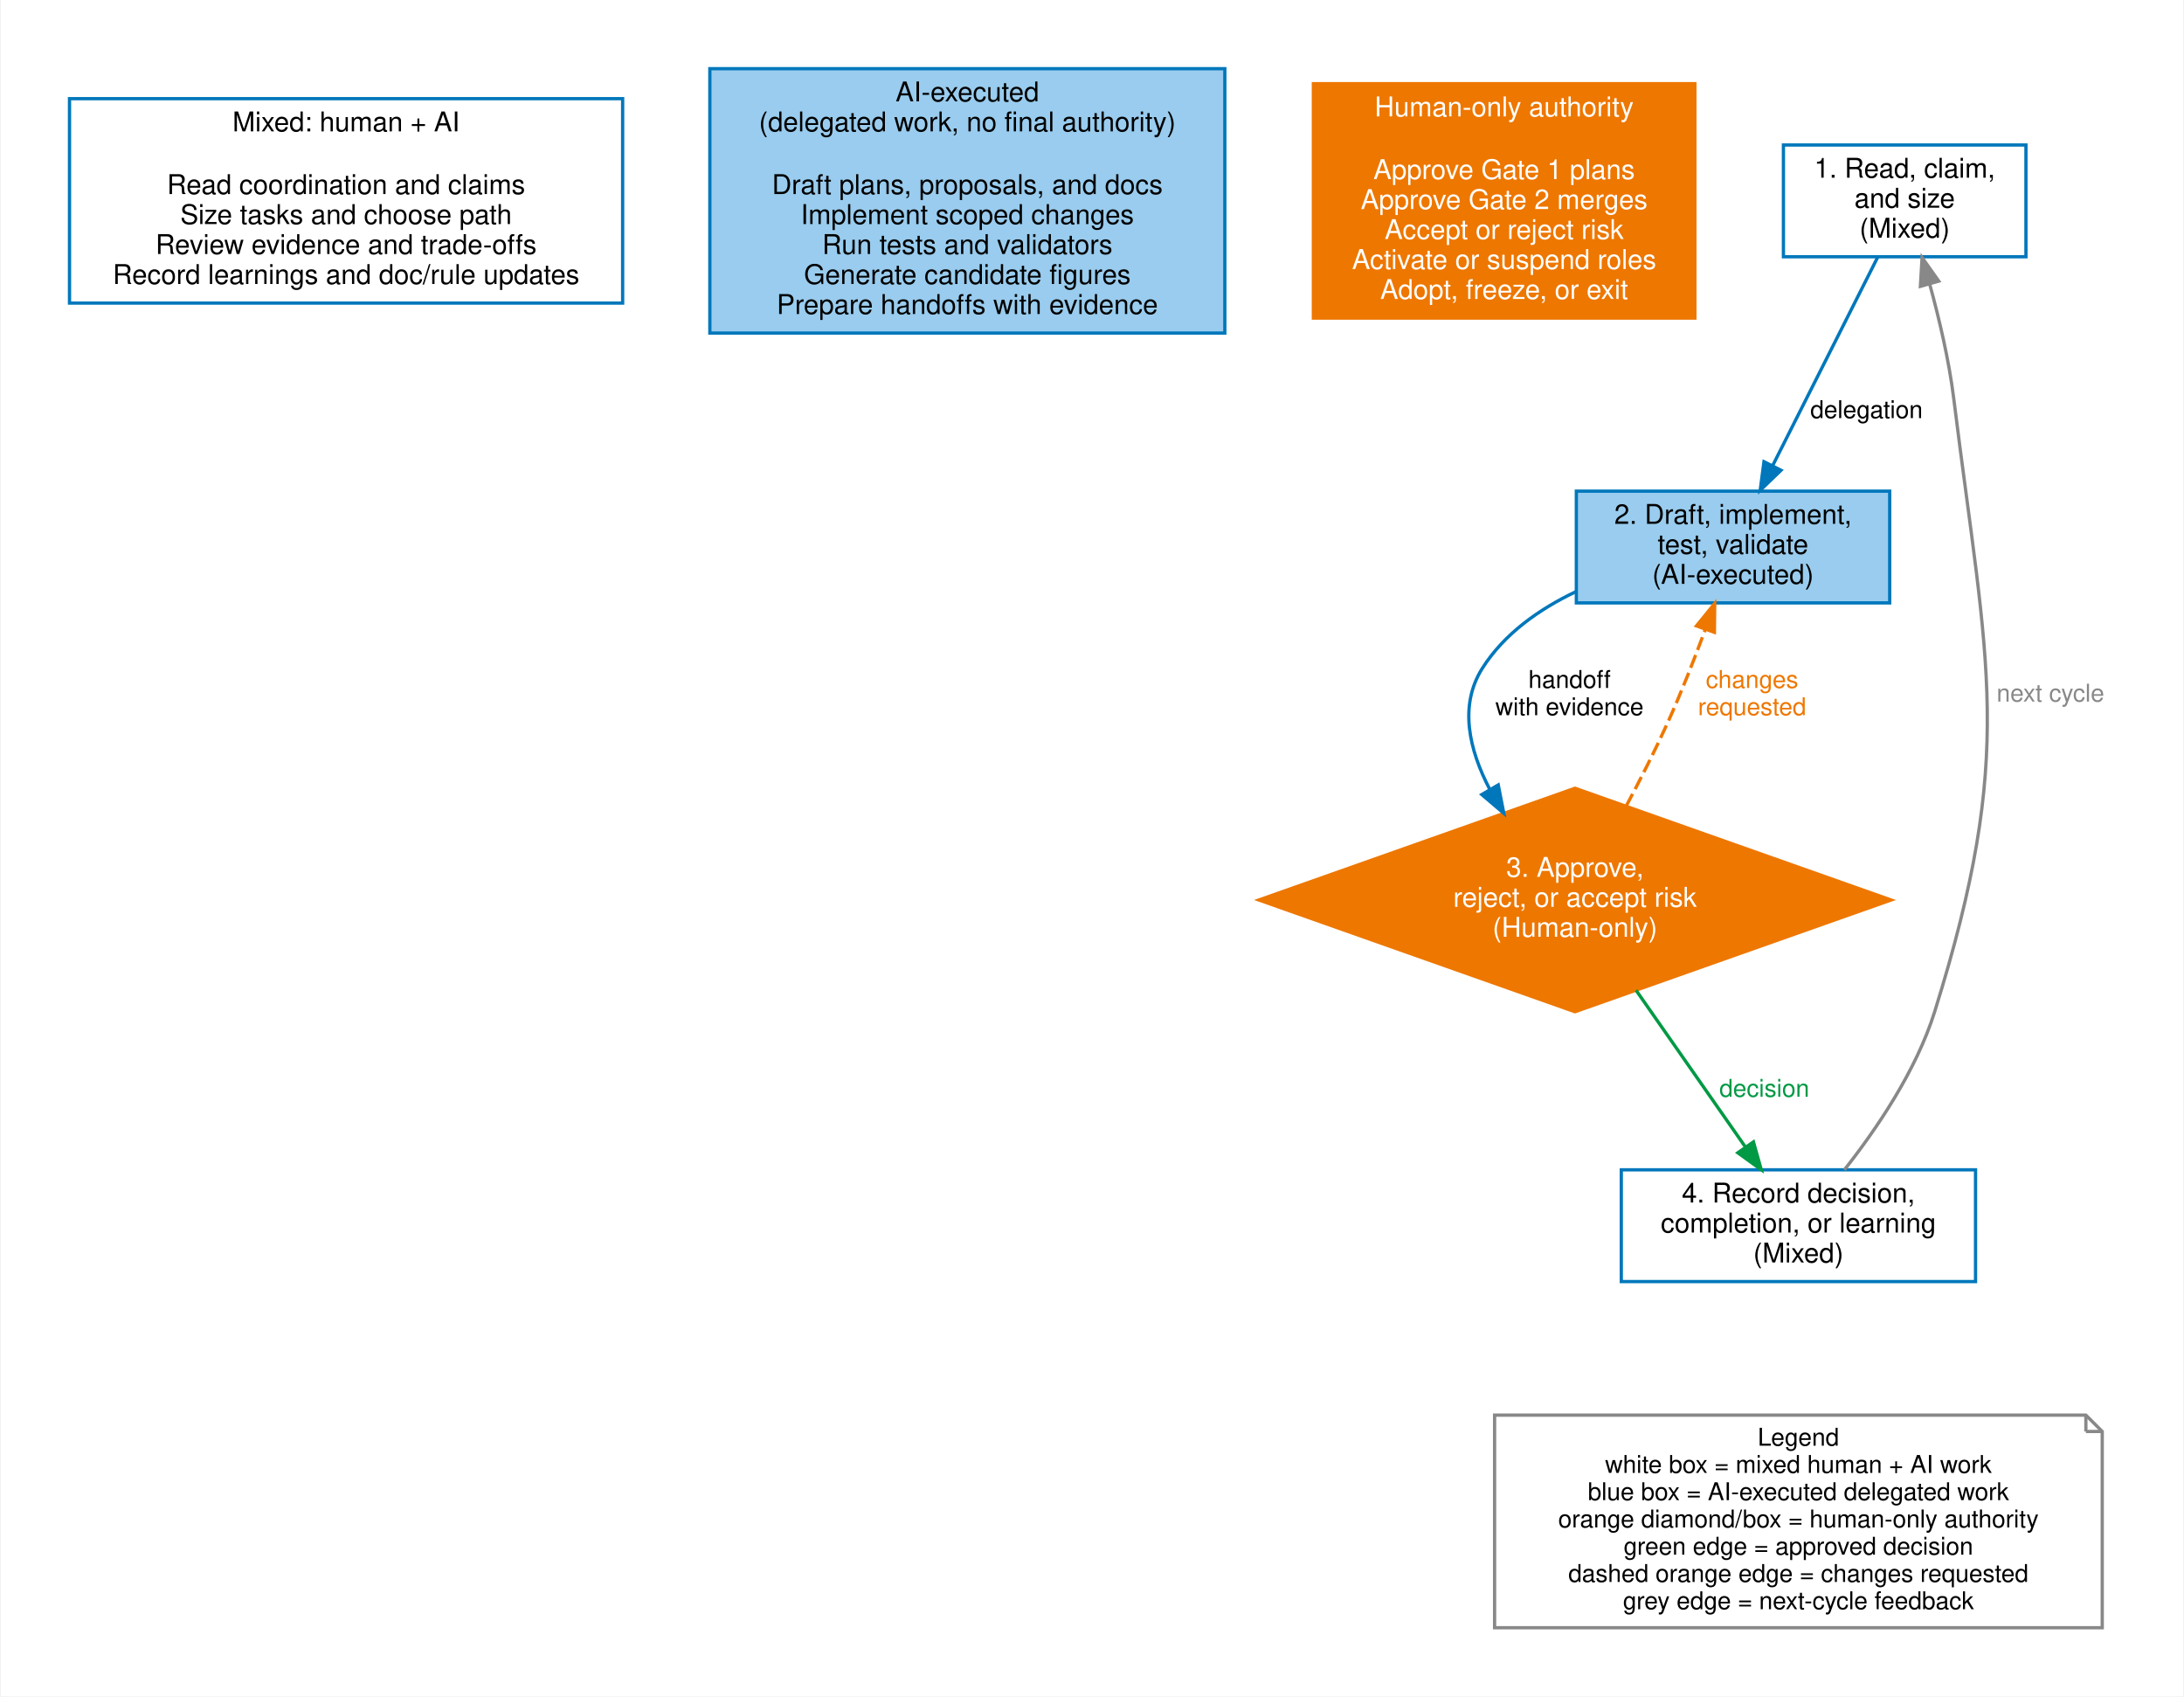
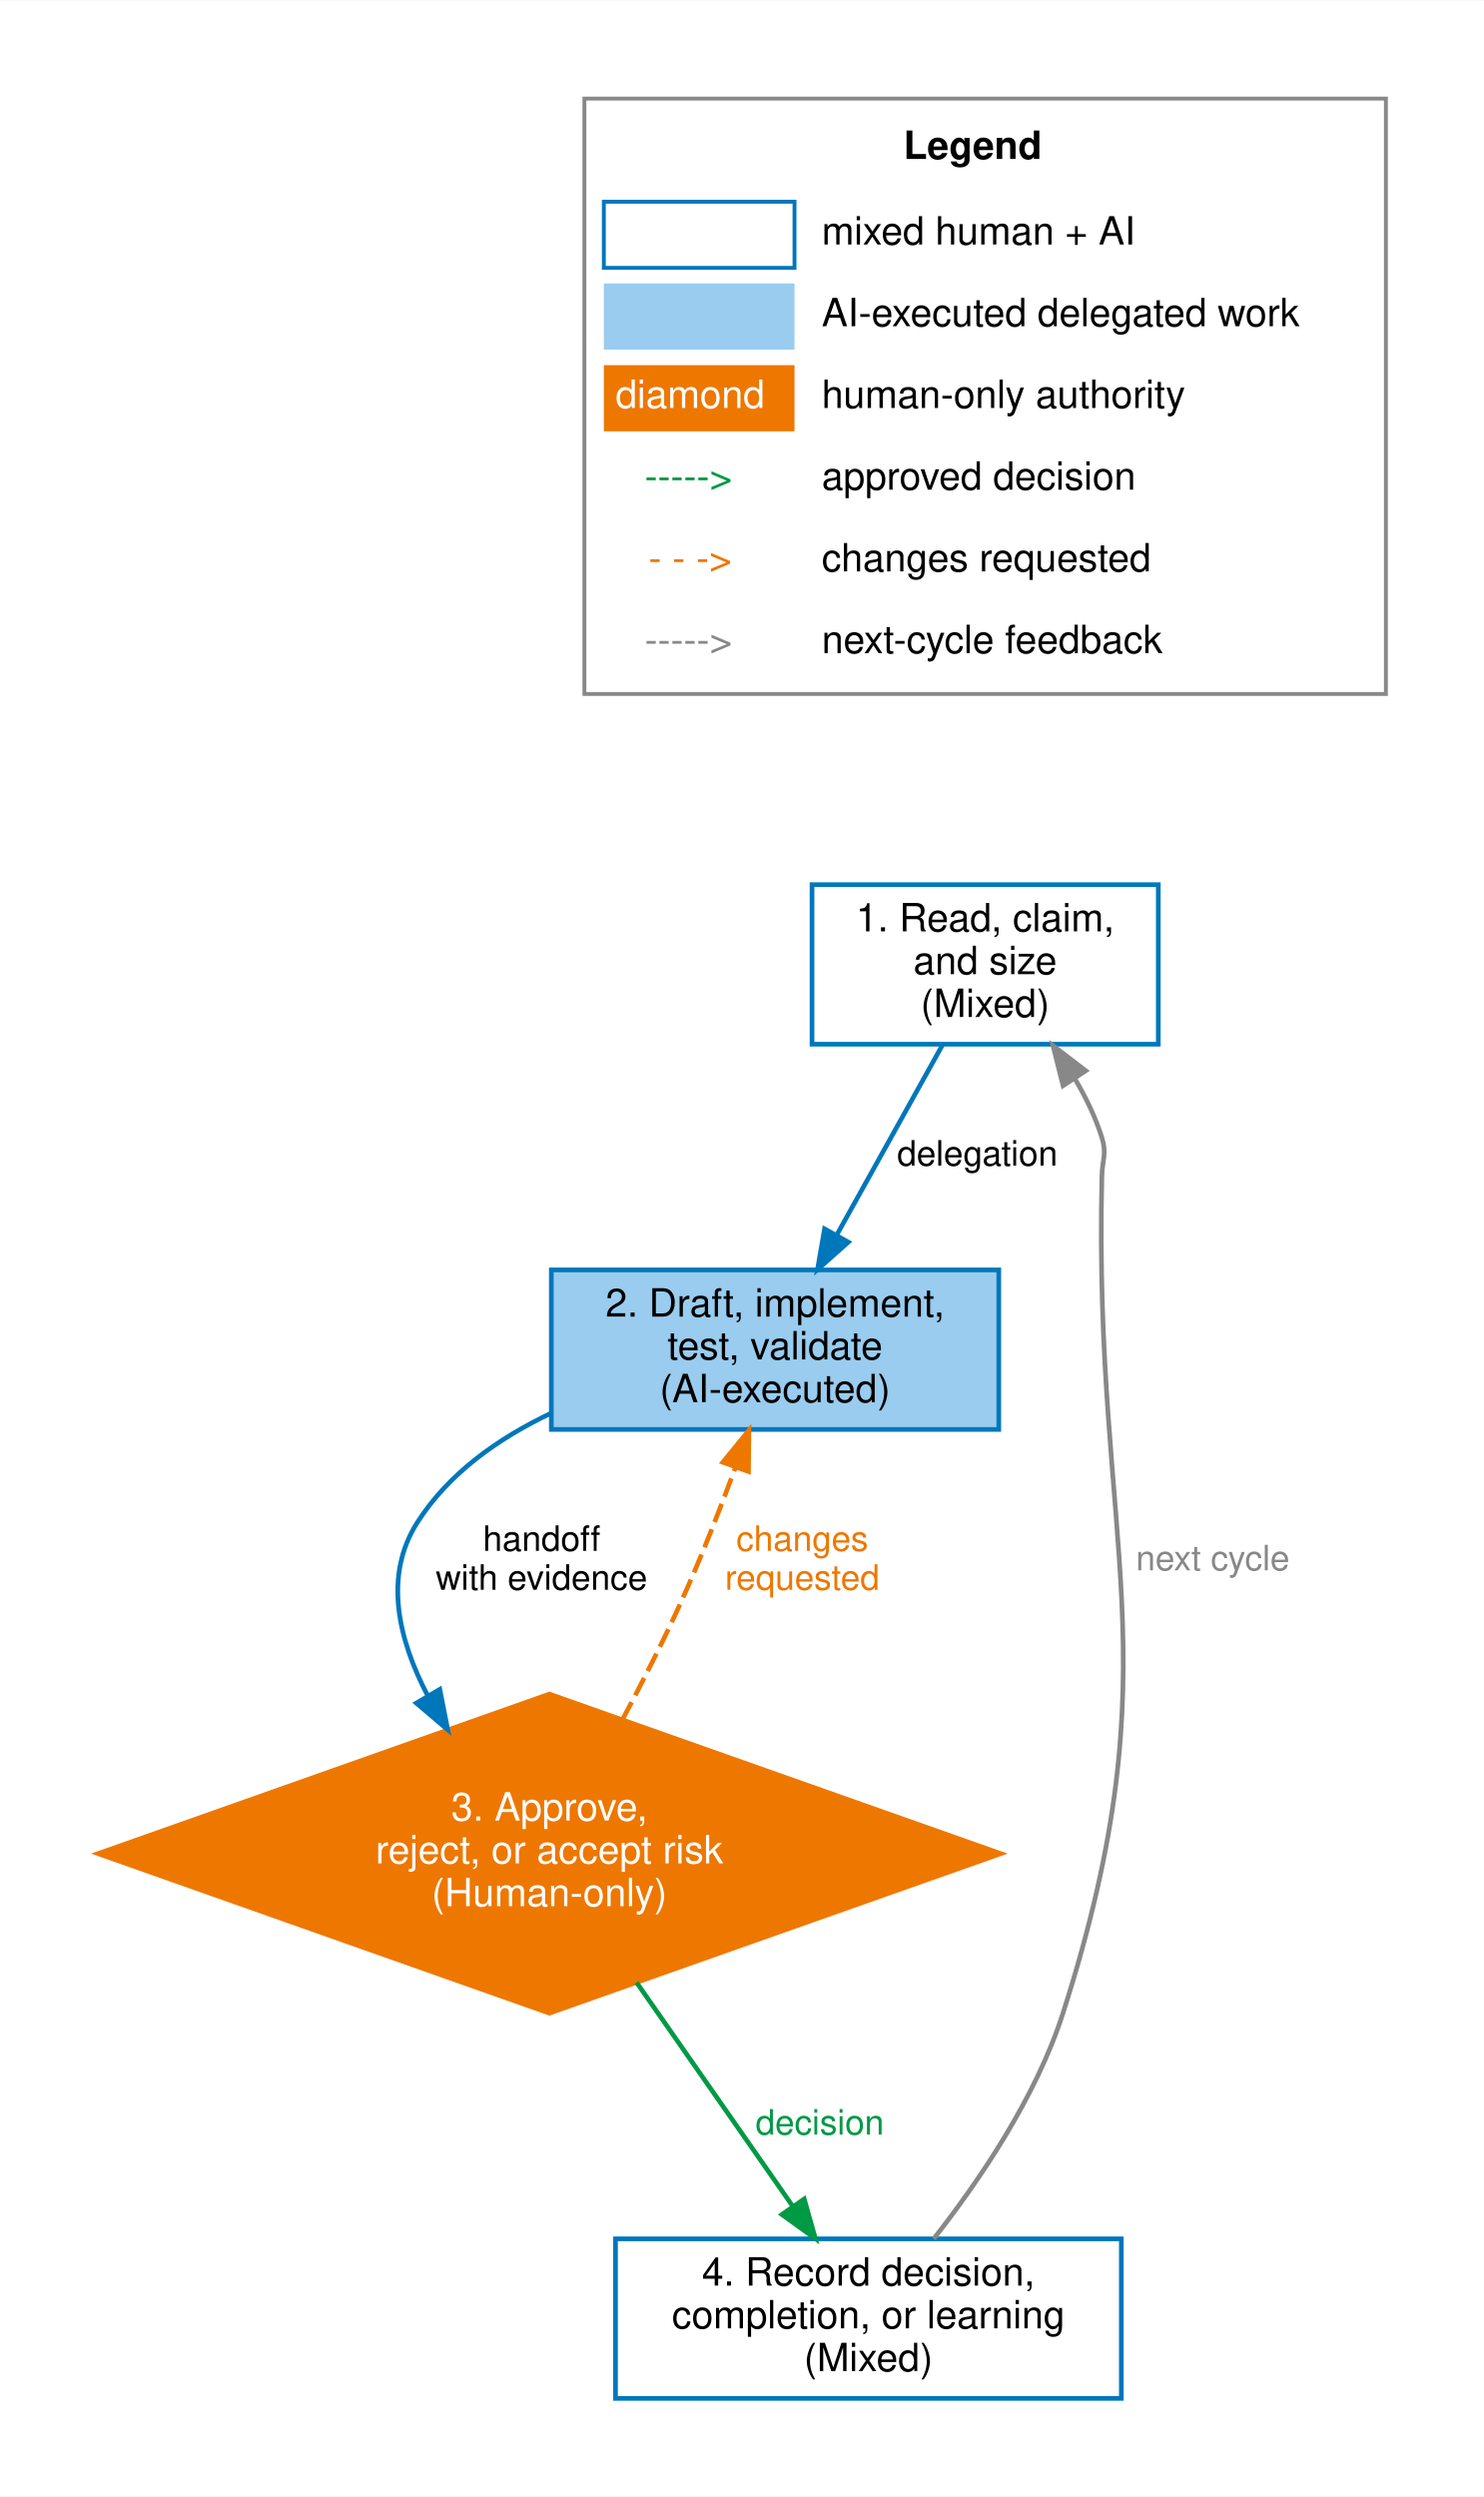
- <svg xmlns="http://www.w3.org/2000/svg" width="801pt" height="622pt" viewBox="0.00 0.00 800.90 622.40">
-   <g id="graph0" class="graph" transform="scale(1 1) rotate(0) translate(25.2 597.2)">
-     <polygon fill="white" stroke="transparent" points="-25.2,25.2 -25.2,-597.2 775.7,-597.2 775.7,25.2 -25.2,25.2" />
+ <svg xmlns="http://www.w3.org/2000/svg" width="381pt" height="641pt" viewBox="0.00 0.00 381.40 641.40">
+   <g id="graph0" class="graph" transform="scale(1 1) rotate(0) translate(25.2 616.2)">
+     <polygon fill="white" stroke="transparent" points="-25.2,25.2 -25.2,-616.2 356.2,-616.2 356.2,25.2 -25.2,25.2" />
    <g id="node1" class="node">
-       <polygon fill="white" stroke="#0077bb" stroke-width="1.2" points="203,-561 0,-561 0,-486 203,-486 203,-561" />
-       <text text-anchor="middle" x="101.5" y="-549" font-family="Helvetica,sans-Serif" font-size="10.00">Mixed: human + AI</text>
-       <text text-anchor="middle" x="101.5" y="-526" font-family="Helvetica,sans-Serif" font-size="10.00">Read coordination and claims</text>
-       <text text-anchor="middle" x="101.5" y="-515" font-family="Helvetica,sans-Serif" font-size="10.00">Size tasks and choose path</text>
-       <text text-anchor="middle" x="101.5" y="-504" font-family="Helvetica,sans-Serif" font-size="10.00">Review evidence and trade-offs</text>
-       <text text-anchor="middle" x="101.5" y="-493" font-family="Helvetica,sans-Serif" font-size="10.00">Record learnings and doc/rule updates</text>
+       <polygon fill="white" stroke="transparent" stroke-width="1.2" points="331,-591 125,-591 125,-438 331,-438 331,-591" />
+       <polygon fill="white" stroke="transparent" points="125,-438 125,-591 331,-591 331,-438 125,-438" />
+       <text text-anchor="start" x="207" y="-575.5" font-family="Helvetica,sans-Serif" font-weight="bold" font-size="10.00">Legend</text>
+       <polygon fill="none" stroke="#0077bb" points="130,-547.5 130,-564.5 179,-564.5 179,-547.5 130,-547.5" />
+       <text text-anchor="start" x="186" y="-553.5" font-family="Helvetica,sans-Serif" font-size="10.00">mixed human + AI</text>
+       <polygon fill="#99ccee" stroke="transparent" points="130,-526.5 130,-543.5 179,-543.5 179,-526.5 130,-526.5" />
+       <text text-anchor="start" x="186" y="-532.5" font-family="Helvetica,sans-Serif" font-size="10.00">AI-executed delegated work</text>
+       <polygon fill="#ee7700" stroke="transparent" points="130,-505.5 130,-522.5 179,-522.5 179,-505.5 130,-505.5" />
+       <text text-anchor="start" x="133" y="-511.5" font-family="Helvetica,sans-Serif" font-size="10.00" fill="white">diamond</text>
+       <text text-anchor="start" x="186" y="-511.5" font-family="Helvetica,sans-Serif" font-size="10.00">human-only authority</text>
+       <text text-anchor="start" x="140.5" y="-490.5" font-family="Helvetica,sans-Serif" font-size="10.00" fill="#009944">-----&gt;</text>
+       <text text-anchor="start" x="186" y="-490.5" font-family="Helvetica,sans-Serif" font-size="10.00">approved decision</text>
+       <text text-anchor="start" x="141.5" y="-469.5" font-family="Helvetica,sans-Serif" font-size="10.00" fill="#ee7700">- - -&gt;</text>
+       <text text-anchor="start" x="186" y="-469.5" font-family="Helvetica,sans-Serif" font-size="10.00">changes requested</text>
+       <text text-anchor="start" x="140.5" y="-448.5" font-family="Helvetica,sans-Serif" font-size="10.00" fill="#888888">-----&gt;</text>
+       <text text-anchor="start" x="186" y="-448.5" font-family="Helvetica,sans-Serif" font-size="10.00">next-cycle feedback</text>
+       <polygon fill="none" stroke="#888888" points="125,-438 125,-591 331,-591 331,-438 125,-438" />
    </g>
    <g id="node2" class="node">
-       <polygon fill="#99ccee" stroke="#0077bb" stroke-width="1.2" points="424,-572 235,-572 235,-475 424,-475 424,-572" />
-       <text text-anchor="middle" x="329.5" y="-560" font-family="Helvetica,sans-Serif" font-size="10.00">AI-executed</text>
-       <text text-anchor="middle" x="329.5" y="-549" font-family="Helvetica,sans-Serif" font-size="10.00">(delegated work, no final authority)</text>
-       <text text-anchor="middle" x="329.5" y="-526" font-family="Helvetica,sans-Serif" font-size="10.00">Draft plans, proposals, and docs</text>
-       <text text-anchor="middle" x="329.5" y="-515" font-family="Helvetica,sans-Serif" font-size="10.00">Implement scoped changes</text>
-       <text text-anchor="middle" x="329.5" y="-504" font-family="Helvetica,sans-Serif" font-size="10.00">Run tests and validators</text>
-       <text text-anchor="middle" x="329.5" y="-493" font-family="Helvetica,sans-Serif" font-size="10.00">Generate candidate figures</text>
-       <text text-anchor="middle" x="329.5" y="-482" font-family="Helvetica,sans-Serif" font-size="10.00">Prepare handoffs with evidence</text>
+       <polygon fill="white" stroke="#0077bb" stroke-width="1.2" points="272.5,-389 183.5,-389 183.5,-348 272.5,-348 272.5,-389" />
+       <text text-anchor="middle" x="228" y="-377" font-family="Helvetica,sans-Serif" font-size="10.00">1. Read, claim,</text>
+       <text text-anchor="middle" x="228" y="-366" font-family="Helvetica,sans-Serif" font-size="10.00">and size</text>
+       <text text-anchor="middle" x="228" y="-355" font-family="Helvetica,sans-Serif" font-size="10.00">(Mixed)</text>
    </g>
    <g id="node3" class="node">
-       <polygon fill="#ee7700" stroke="#ee7700" stroke-width="1.2" points="596.5,-566.5 456.5,-566.5 456.5,-480.5 596.5,-480.5 596.5,-566.5" />
-       <text text-anchor="middle" x="526.5" y="-554.5" font-family="Helvetica,sans-Serif" font-size="10.00" fill="white">Human-only authority</text>
-       <text text-anchor="middle" x="526.5" y="-531.5" font-family="Helvetica,sans-Serif" font-size="10.00" fill="white">Approve Gate 1 plans</text>
-       <text text-anchor="middle" x="526.5" y="-520.5" font-family="Helvetica,sans-Serif" font-size="10.00" fill="white">Approve Gate 2 merges</text>
-       <text text-anchor="middle" x="526.5" y="-509.5" font-family="Helvetica,sans-Serif" font-size="10.00" fill="white">Accept or reject risk</text>
-       <text text-anchor="middle" x="526.5" y="-498.5" font-family="Helvetica,sans-Serif" font-size="10.00" fill="white">Activate or suspend roles</text>
-       <text text-anchor="middle" x="526.5" y="-487.5" font-family="Helvetica,sans-Serif" font-size="10.00" fill="white">Adopt, freeze, or exit</text>
+       <polygon fill="#99ccee" stroke="#0077bb" stroke-width="1.2" points="231.5,-290 116.5,-290 116.5,-249 231.5,-249 231.5,-290" />
+       <text text-anchor="middle" x="174" y="-278" font-family="Helvetica,sans-Serif" font-size="10.00">2. Draft, implement,</text>
+       <text text-anchor="middle" x="174" y="-267" font-family="Helvetica,sans-Serif" font-size="10.00">test, validate</text>
+       <text text-anchor="middle" x="174" y="-256" font-family="Helvetica,sans-Serif" font-size="10.00">(AI-executed)</text>
+     </g>
+     <g id="edge1" class="edge">
+       <path fill="none" stroke="#0077bb" stroke-width="1.2" d="M217.07,-347.87C209.24,-333.8 198.57,-314.64 189.81,-298.9" />
+       <polygon fill="#0077bb" stroke="#0077bb" stroke-width="1.2" points="192.83,-297.14 184.91,-290.1 186.72,-300.54 192.83,-297.14" />
+       <text text-anchor="middle" x="226" y="-316.8" font-family="Helvetica,sans-Serif" font-size="9.00">delegation</text>
    </g>
    <g id="node4" class="node">
-       <polygon fill="white" stroke="#0077bb" stroke-width="1.2" points="718,-544 629,-544 629,-503 718,-503 718,-544" />
-       <text text-anchor="middle" x="673.5" y="-532" font-family="Helvetica,sans-Serif" font-size="10.00">1. Read, claim,</text>
-       <text text-anchor="middle" x="673.5" y="-521" font-family="Helvetica,sans-Serif" font-size="10.00">and size</text>
-       <text text-anchor="middle" x="673.5" y="-510" font-family="Helvetica,sans-Serif" font-size="10.00">(Mixed)</text>
+       <polygon fill="#ee7700" stroke="#ee7700" stroke-width="1.2" points="116,-181 0,-140 116,-99 232,-140 116,-181" />
+       <text text-anchor="middle" x="116" y="-148.5" font-family="Helvetica,sans-Serif" font-size="10.00" fill="white">3. Approve,</text>
+       <text text-anchor="middle" x="116" y="-137.5" font-family="Helvetica,sans-Serif" font-size="10.00" fill="white">reject, or accept risk</text>
+       <text text-anchor="middle" x="116" y="-126.5" font-family="Helvetica,sans-Serif" font-size="10.00" fill="white">(Human-only)</text>
+     </g>
+     <g id="edge2" class="edge">
+       <path fill="none" stroke="#0077bb" stroke-width="1.2" d="M116.45,-253.18C102.88,-246.74 90.04,-237.69 82,-225 73.36,-211.35 77.12,-195.14 84.72,-180.61" />
+       <polygon fill="#0077bb" stroke="#0077bb" stroke-width="1.2" points="87.84,-182.22 89.88,-171.82 81.8,-178.68 87.84,-182.22" />
+       <text text-anchor="middle" x="114" y="-217.8" font-family="Helvetica,sans-Serif" font-size="9.00">handoff</text>
+       <text text-anchor="middle" x="114" y="-207.8" font-family="Helvetica,sans-Serif" font-size="9.00">with evidence</text>
+     </g>
+     <g id="edge3" class="edge">
+       <path fill="none" stroke="#ee7700" stroke-width="1.2" stroke-dasharray="5,2" d="M134.81,-174.48C139.99,-184.2 145.44,-194.91 150,-205 154.98,-216.02 159.83,-228.4 163.84,-239.29" />
+       <polygon fill="#ee7700" stroke="#ee7700" stroke-width="1.2" points="160.58,-240.57 167.28,-248.78 167.17,-238.19 160.58,-240.57" />
+       <text text-anchor="middle" x="181" y="-217.8" font-family="Helvetica,sans-Serif" font-size="9.00" fill="#ee7700">changes</text>
+       <text text-anchor="middle" x="181" y="-207.8" font-family="Helvetica,sans-Serif" font-size="9.00" fill="#ee7700">requested</text>
    </g>
    <g id="node5" class="node">
-       <polygon fill="#99ccee" stroke="#0077bb" stroke-width="1.2" points="668,-417 553,-417 553,-376 668,-376 668,-417" />
-       <text text-anchor="middle" x="610.5" y="-405" font-family="Helvetica,sans-Serif" font-size="10.00">2. Draft, implement,</text>
-       <text text-anchor="middle" x="610.5" y="-394" font-family="Helvetica,sans-Serif" font-size="10.00">test, validate</text>
-       <text text-anchor="middle" x="610.5" y="-383" font-family="Helvetica,sans-Serif" font-size="10.00">(AI-executed)</text>
-     </g>
-     <g id="edge1" class="edge">
-       <path fill="none" stroke="#0077bb" stroke-width="1.2" d="M663.66,-502.97C653.31,-482.45 636.94,-449.96 625.09,-426.45" />
-       <polygon fill="#0077bb" stroke="#0077bb" stroke-width="1.2" points="628.11,-424.66 620.48,-417.31 621.86,-427.81 628.11,-424.66" />
-       <text text-anchor="middle" x="659.5" y="-443.8" font-family="Helvetica,sans-Serif" font-size="9.00">delegation</text>
-     </g>
-     <g id="node6" class="node">
-       <polygon fill="#ee7700" stroke="#ee7700" stroke-width="1.2" points="552.5,-308 436.5,-267 552.5,-226 668.5,-267 552.5,-308" />
-       <text text-anchor="middle" x="552.5" y="-275.5" font-family="Helvetica,sans-Serif" font-size="10.00" fill="white">3. Approve,</text>
-       <text text-anchor="middle" x="552.5" y="-264.5" font-family="Helvetica,sans-Serif" font-size="10.00" fill="white">reject, or accept risk</text>
-       <text text-anchor="middle" x="552.5" y="-253.5" font-family="Helvetica,sans-Serif" font-size="10.00" fill="white">(Human-only)</text>
-     </g>
-     <g id="edge2" class="edge">
-       <path fill="none" stroke="#0077bb" stroke-width="1.2" d="M552.95,-380.18C539.38,-373.74 526.54,-364.69 518.5,-352 509.86,-338.35 513.62,-322.14 521.22,-307.61" />
-       <polygon fill="#0077bb" stroke="#0077bb" stroke-width="1.2" points="524.34,-309.22 526.38,-298.82 518.3,-305.68 524.34,-309.22" />
-       <text text-anchor="middle" x="550.5" y="-344.8" font-family="Helvetica,sans-Serif" font-size="9.00">handoff</text>
-       <text text-anchor="middle" x="550.5" y="-334.8" font-family="Helvetica,sans-Serif" font-size="9.00">with evidence</text>
-     </g>
-     <g id="edge3" class="edge">
-       <path fill="none" stroke="#ee7700" stroke-width="1.2" stroke-dasharray="5,2" d="M571.31,-301.48C576.49,-311.2 581.94,-321.91 586.5,-332 591.48,-343.02 596.33,-355.4 600.34,-366.29" />
-       <polygon fill="#ee7700" stroke="#ee7700" stroke-width="1.2" points="597.08,-367.57 603.78,-375.78 603.67,-365.19 597.08,-367.57" />
-       <text text-anchor="middle" x="617.5" y="-344.8" font-family="Helvetica,sans-Serif" font-size="9.00" fill="#ee7700">changes</text>
-       <text text-anchor="middle" x="617.5" y="-334.8" font-family="Helvetica,sans-Serif" font-size="9.00" fill="#ee7700">requested</text>
-     </g>
-     <g id="node7" class="node">
-       <polygon fill="white" stroke="#0077bb" stroke-width="1.2" points="699.5,-168 569.5,-168 569.5,-127 699.5,-127 699.5,-168" />
-       <text text-anchor="middle" x="634.5" y="-156" font-family="Helvetica,sans-Serif" font-size="10.00">4. Record decision,</text>
-       <text text-anchor="middle" x="634.5" y="-145" font-family="Helvetica,sans-Serif" font-size="10.00">completion, or learning</text>
-       <text text-anchor="middle" x="634.5" y="-134" font-family="Helvetica,sans-Serif" font-size="10.00">(Mixed)</text>
+       <polygon fill="white" stroke="#0077bb" stroke-width="1.2" points="263,-41 133,-41 133,0 263,0 263,-41" />
+       <text text-anchor="middle" x="198" y="-29" font-family="Helvetica,sans-Serif" font-size="10.00">4. Record decision,</text>
+       <text text-anchor="middle" x="198" y="-18" font-family="Helvetica,sans-Serif" font-size="10.00">completion, or learning</text>
+       <text text-anchor="middle" x="198" y="-7" font-family="Helvetica,sans-Serif" font-size="10.00">(Mixed)</text>
    </g>
    <g id="edge4" class="edge">
-       <path fill="none" stroke="#009944" stroke-width="1.2" d="M574.91,-233.89C587.42,-215.96 602.88,-193.81 614.91,-176.57" />
-       <polygon fill="#009944" stroke="#009944" stroke-width="1.2" points="618,-178.25 620.86,-168.05 612.26,-174.25 618,-178.25" />
-       <text text-anchor="middle" x="622" y="-194.8" font-family="Helvetica,sans-Serif" font-size="9.00" fill="#009944">decision</text>
+       <path fill="none" stroke="#009944" stroke-width="1.2" d="M138.41,-106.89C150.92,-88.96 166.38,-66.81 178.41,-49.57" />
+       <polygon fill="#009944" stroke="#009944" stroke-width="1.2" points="181.5,-51.25 184.36,-41.05 175.76,-47.25 181.5,-51.25" />
+       <text text-anchor="middle" x="185.5" y="-67.8" font-family="Helvetica,sans-Serif" font-size="9.00" fill="#009944">decision</text>
    </g>
    <g id="edge5" class="edge">
-       <path fill="none" stroke="#888888" stroke-width="1.2" d="M651.38,-168.01C663.08,-182.83 677.72,-204.3 684.5,-226 714.33,-321.5 703.81,-351.71 691.5,-451 689.76,-465.03 686.17,-480.27 682.65,-493.06" />
-       <polygon fill="#888888" stroke="#888888" stroke-width="1.2" points="679.27,-492.14 679.88,-502.72 686,-494.07 679.27,-492.14" />
-       <text text-anchor="middle" x="727" y="-339.8" font-family="Helvetica,sans-Serif" font-size="9.00" fill="#888888">next cycle</text>
-     </g>
-     <g id="node8" class="node">
-       <polygon fill="white" stroke="#888888" stroke-width="1.2" points="740,-78 523,-78 523,0 746,0 746,-72 740,-78" />
-       <polyline fill="none" stroke="#888888" stroke-width="1.2" points="740,-78 740,-72 " />
-       <polyline fill="none" stroke="#888888" stroke-width="1.2" points="746,-72 740,-72 " />
-       <text text-anchor="middle" x="634.5" y="-66.8" font-family="Helvetica,sans-Serif" font-size="9.00">Legend</text>
-       <text text-anchor="middle" x="634.5" y="-56.8" font-family="Helvetica,sans-Serif" font-size="9.00">white box = mixed human + AI work</text>
-       <text text-anchor="middle" x="634.5" y="-46.8" font-family="Helvetica,sans-Serif" font-size="9.00">blue box = AI-executed delegated work</text>
-       <text text-anchor="middle" x="634.5" y="-36.8" font-family="Helvetica,sans-Serif" font-size="9.00">orange diamond/box = human-only authority</text>
-       <text text-anchor="middle" x="634.5" y="-26.8" font-family="Helvetica,sans-Serif" font-size="9.00">green edge = approved decision</text>
-       <text text-anchor="middle" x="634.5" y="-16.8" font-family="Helvetica,sans-Serif" font-size="9.00">dashed orange edge = changes requested</text>
-       <text text-anchor="middle" x="634.5" y="-6.8" font-family="Helvetica,sans-Serif" font-size="9.00">grey edge = next-cycle feedback</text>
+       <path fill="none" stroke="#888888" stroke-width="1.2" d="M214.79,-41.04C226.44,-55.87 241.07,-77.34 248,-99 277.16,-190.11 255.78,-218.37 258,-314 258.1,-318.44 259.32,-319.76 258,-324 256.4,-329.12 253.97,-334.18 251.17,-338.93" />
+       <polygon fill="#888888" stroke="#888888" stroke-width="1.2" points="248.02,-337.34 245.44,-347.62 253.86,-341.19 248.02,-337.34" />
+       <text text-anchor="middle" x="286.5" y="-212.8" font-family="Helvetica,sans-Serif" font-size="9.00" fill="#888888">next cycle</text>
    </g>
  </g>
</svg>
